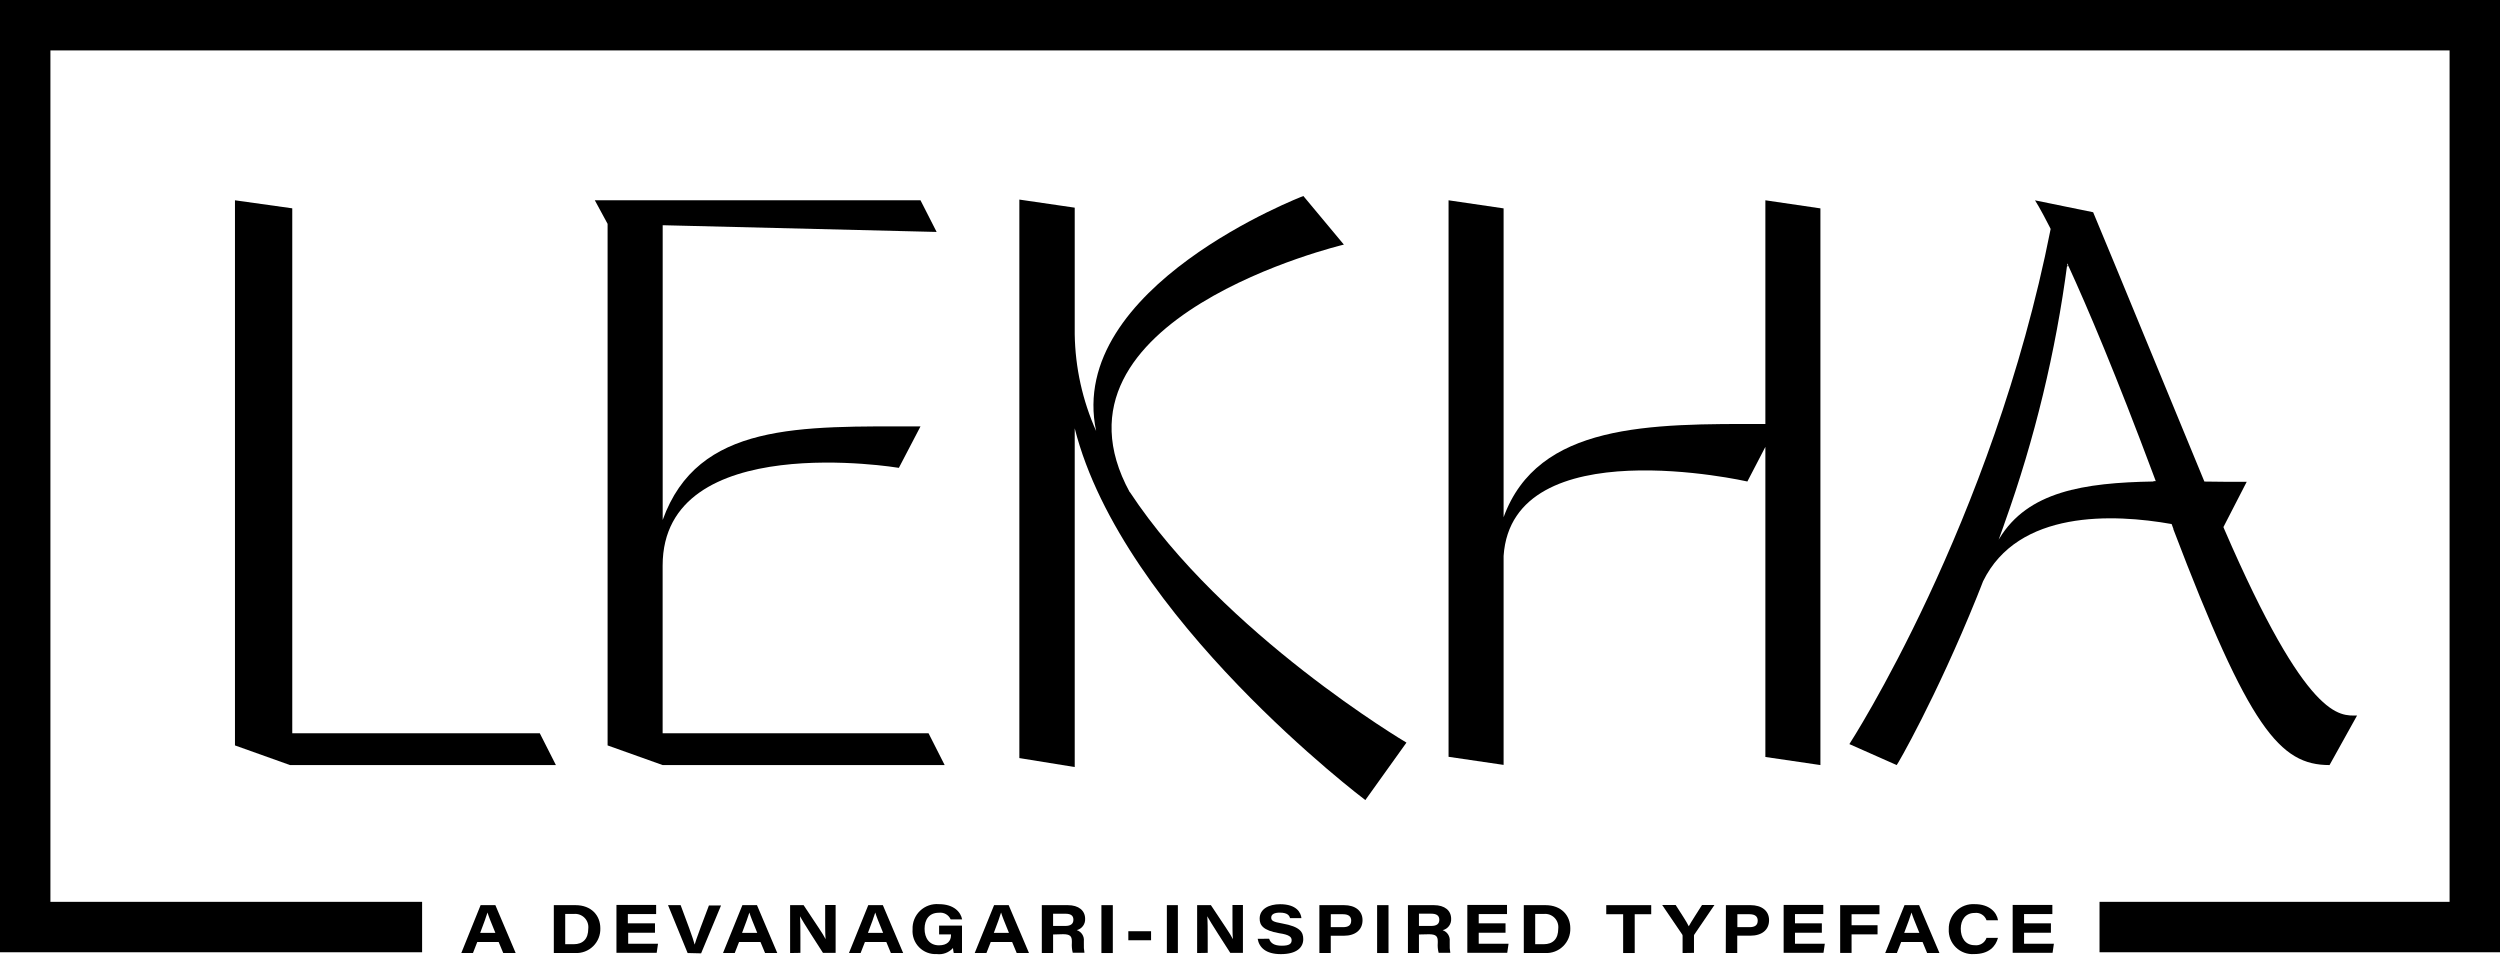
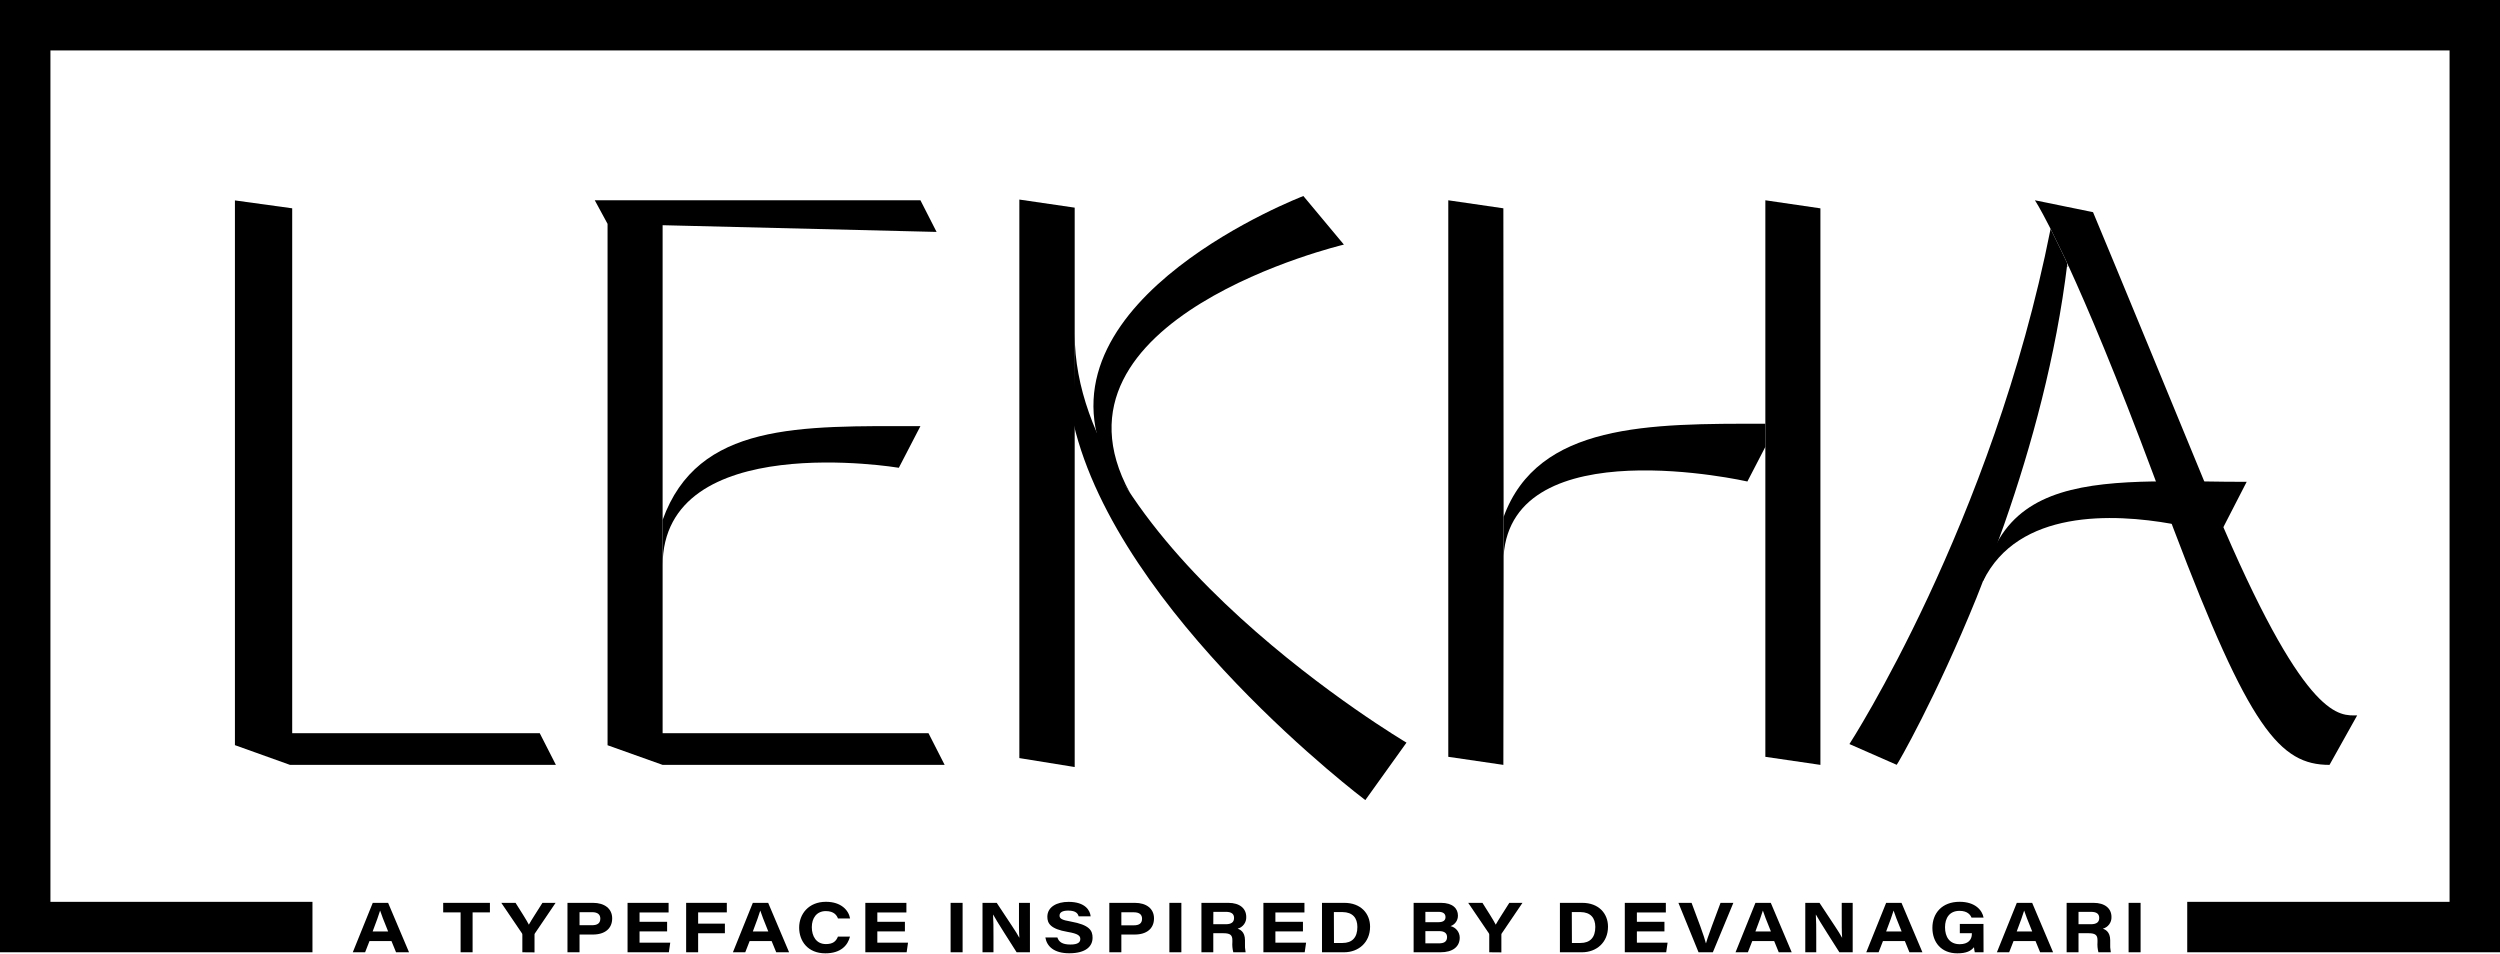
- <svg xmlns="http://www.w3.org/2000/svg" viewBox="0 0 454.21 173.34">
+ <svg xmlns="http://www.w3.org/2000/svg" viewBox="0 0 1140.14 434.77">
  <defs>
-     <style>.abe001c6-136d-4a12-988e-29451bfb5be6{fill:none;stroke:#000;stroke-miterlimit:10;}</style>
+     <style>.a97fea8e-d2d1-469e-a72e-81dab034e543{fill:none;stroke:#000;stroke-miterlimit:10;}</style>
  </defs>
-   <g id="ac3d22f7-6f09-4291-a212-8f8cc2064719" data-name="Layer 2">
-     <g id="e2d602c0-29df-41a5-8258-69b4ef37ce10" data-name="Layer 1">
-       <path d="M98.07,133.22,101,139H52.69l-10-3.57v-2.18h0V36.39l10.41,1.46v95.37Z" />
-       <path d="M255.53,134.92l-7.47,10.44s-44.12-33.2-52.8-67.54v61.54l-10.06-1.63V36.26l10.06,1.47v23a44.77,44.77,0,0,0,3.89,17.58c-5.52-26.2,37.65-42.7,37.65-42.7l7.36,8.83s-56.2,13.32-38.9,45l0-.06C222.33,115.3,255.53,134.92,255.53,134.92Z" />
-       <path d="M171.63,139H120.39l-10-3.57V40.67l-2.32-4.28h59.17l2.93,5.75-49.77-1.22V94.47c6.39-17.8,24.94-17,46.84-17L163.31,85s-42.92-7.17-42.92,17.77v30.45H168.7Z" />
-       <path d="M330.74,37.86V139l-10-1.47V81.19l-3.27,6.29S274.75,77.77,273.18,101v3.09c0,11.47,0,23.07,0,34.88l-10-1.47V36.39l10,1.47c0,18,0,35.92,0,54.11v2c6.23-17.09,26.47-17,47.56-16.93V36.39Z" />
-       <path class="abe001c6-136d-4a12-988e-29451bfb5be6" d="M375.81,48.34a.3.3,0,0,1,0-.08" />
-       <path d="M404.11,96.13l-.15-.37h0l4.23-8.22c-2.62,0-5.19,0-7.69-.05h0c-16.72-40.63-20.21-48.93-20.21-48.93l-10.56-2.16s.87,1.31,2.68,4.87l.16.33C362,95.12,336,135.19,336,135.19L344.6,139c.09,0,7.11-12.12,14.57-30.55v0l.37-.94.16-.39a1049757965793.5,1049757965793.5,0,0,0,.16-.42l.43-1.09v0c6.36-13,23.67-12.28,34.26-10.4h0l.32.87,0,.09C408.66,132.38,414.21,139,423.24,139l5-9C425.13,130,419.27,131.18,404.11,96.13Zm-12.85-8.65c-12.71.22-22.83,1.83-28,10.35l-.09.15a.56.56,0,0,0-.05.08l0,0,.86-2.38c.08-.22.16-.44.23-.67a227.78,227.78,0,0,0,11.4-47.17c0,.1.09.2.14.29l0,.08c3.53,7.68,8.68,19.82,15.61,38.38l.31.83h-.43Z" />
-       <polygon points="454.21 173.01 381.45 173.01 381.45 163.85 445.05 163.85 445.05 9.16 9.16 9.16 9.16 163.85 76.69 163.85 76.69 173.01 0 173.01 0 0 454.21 0 454.21 173.01" />
-       <path d="M86.71,171.15l-.78,2H83.81l3.51-8.7H90l3.69,8.7H91.43l-.83-2ZM90,169.49c-.82-2-1.22-3-1.43-3.7h0c-.2.64-.67,2-1.33,3.7Z" />
-       <path d="M100.62,164.45h3.92c2.93,0,4.53,1.9,4.53,4.2a4.35,4.35,0,0,1-4.57,4.5h-3.88Zm2.07,7.1h1.53c1.73,0,2.66-1,2.66-2.84a2.4,2.4,0,0,0-2.63-2.66h-1.56Z" />
-       <path d="M119,169.46h-4.87v2h5.42l-.24,1.65H112v-8.7h7.21v1.66h-5.14v1.69H119Z" />
-       <path d="M124.93,173.15l-3.56-8.7h2.29l1.55,4.17c.59,1.58.83,2.42,1,3h0c.14-.5.27-.9,1.08-3.11l1.51-4H131l-3.62,8.7Z" />
-       <path d="M134.27,171.15l-.78,2h-2.13l3.52-8.7h2.65l3.69,8.7H139l-.83-2Zm3.31-1.66c-.82-2-1.22-3-1.43-3.7h0c-.2.64-.67,2-1.33,3.7Z" />
-       <path d="M143.55,173.15v-8.7H146c2.42,3.68,3.49,5.15,4,6.18h0c-.09-.92-.08-2.54-.08-4v-2.21h1.9v8.7h-2.3c-.84-1.31-3.66-5.66-4.18-6.65h0c.08,1.07.08,2.31.08,3.85v2.8Z" />
-       <path d="M157.14,171.15l-.78,2h-2.12l3.51-8.7h2.65l3.69,8.7h-2.23l-.83-2Zm3.31-1.66c-.82-2-1.22-3-1.43-3.7h0c-.2.64-.67,2-1.33,3.7Z" />
-       <path d="M174.78,173.15h-1.5a7.08,7.08,0,0,1-.14-.91,3.36,3.36,0,0,1-2.95,1.1,4.17,4.17,0,0,1-4.39-4.49,4.41,4.41,0,0,1,4.78-4.58c2.78,0,4,1.5,4.22,2.77h-2.08a2.05,2.05,0,0,0-2.14-1.21c-1.8,0-2.6,1.28-2.6,2.92s.83,3,2.62,3c1.49,0,2.18-.77,2.18-1.84v-.15h-2.16v-1.59h4.16Z" />
-       <path d="M180,171.15l-.78,2h-2.13l3.52-8.7h2.65l3.69,8.7h-2.23l-.83-2Zm3.31-1.66c-.82-2-1.22-3-1.43-3.7h0c-.19.64-.66,2-1.32,3.7Z" />
-       <path d="M191.33,169.78v3.37h-2.05v-8.7H194c2,0,3.15,1,3.15,2.48a2,2,0,0,1-1.52,2.06,1.89,1.89,0,0,1,1.29,2v.43a7.09,7.09,0,0,0,.11,1.68H194.9a5.68,5.68,0,0,1-.16-1.81v-.29c0-.9-.33-1.27-1.61-1.27Zm0-1.55h2.2c1,0,1.49-.38,1.49-1.13s-.46-1.09-1.47-1.09h-2.22Z" />
-       <path d="M202.18,164.45v8.7h-2.07v-8.7Z" />
-       <path d="M209.13,169.19v1.64H205v-1.64Z" />
-       <path d="M214,164.45v8.7H212v-8.7Z" />
-       <path d="M217.5,173.15v-8.7H220c2.42,3.68,3.49,5.15,4,6.18h0c-.09-.92-.08-2.54-.08-4v-2.21h1.9v8.7h-2.3c-.84-1.31-3.66-5.66-4.18-6.65h0c.08,1.07.08,2.31.08,3.85v2.8Z" />
-       <path d="M230.58,170.55c.25.77.86,1.27,2.32,1.27s1.77-.43,1.77-1-.4-1-2.26-1.27c-3-.52-3.55-1.49-3.55-2.66,0-1.73,1.66-2.61,3.71-2.61,3,0,3.78,1.53,3.88,2.53h-2.07c-.12-.44-.42-1-1.87-1-1,0-1.55.32-1.55.9s.36.78,2,1.07c3.3.59,3.82,1.59,3.82,2.85,0,1.5-1.18,2.72-4.08,2.72-2.71,0-3.94-1.21-4.2-2.78Z" />
-       <path d="M239.71,164.45h4.48c2,0,3.36,1,3.36,2.73s-1.27,2.83-3.39,2.83h-2.38v3.14h-2.07Zm2.07,4H244c.91,0,1.49-.3,1.49-1.19,0-.72-.44-1.16-1.49-1.16h-2.21Z" />
-       <path d="M252.27,164.45v8.7H250.2v-8.7Z" />
-       <path d="M257.8,169.78v3.37h-2v-8.7h4.71c2,0,3.14,1,3.14,2.48A2,2,0,0,1,262.1,169a1.9,1.9,0,0,1,1.29,2v.43a7.09,7.09,0,0,0,.11,1.68h-2.12a5.4,5.4,0,0,1-.16-1.81v-.29c0-.9-.33-1.27-1.62-1.27Zm0-1.55H260c1.05,0,1.5-.38,1.5-1.13S261,166,260,166H257.8Z" />
-       <path d="M273.53,169.46h-4.87v2h5.42l-.24,1.65h-7.25v-8.7h7.21v1.66h-5.14v1.69h4.87Z" />
-       <path d="M276.85,164.45h3.92c2.93,0,4.53,1.9,4.53,4.2a4.35,4.35,0,0,1-4.57,4.5h-3.88Zm2.07,7.1h1.53c1.73,0,2.66-1,2.66-2.84a2.4,2.4,0,0,0-2.63-2.66h-1.56Z" />
-       <path d="M294.9,166.1h-3.07v-1.65H300v1.65H297v7.05H294.9Z" />
-       <path d="M305.7,173.15V170a.43.43,0,0,0-.11-.28l-3.6-5.3h2.45c.87,1.37,2,3.05,2.38,3.87.44-.81,1.55-2.5,2.41-3.87h2.26l-3.67,5.39a.38.38,0,0,0-.05.22v3.09Z" />
-       <path d="M313.57,164.45h4.48c2,0,3.36,1,3.36,2.73S320.15,170,318,170h-2.37v3.14h-2.08Zm2.08,4h2.21c.91,0,1.49-.3,1.49-1.19,0-.72-.45-1.16-1.49-1.16h-2.21Z" />
-       <path d="M331,169.46h-4.88v2h5.42l-.24,1.65h-7.24v-8.7h7.2v1.66h-5.14v1.69H331Z" />
-       <path d="M334.33,164.45h7.14v1.65H336.4v2h4.72v1.66H336.4v3.37h-2.07Z" />
-       <path d="M345.41,171.15l-.78,2h-2.12l3.51-8.7h2.65l3.7,8.7h-2.24l-.83-2Zm3.31-1.66c-.82-2-1.22-3-1.43-3.7h0c-.2.64-.66,2-1.33,3.7Z" />
-       <path d="M363,170.4c-.41,1.53-1.62,2.94-4.33,2.94a4.31,4.31,0,0,1-4.61-4.53,4.44,4.44,0,0,1,4.72-4.54c2.65,0,4,1.47,4.23,2.93h-2.09a2,2,0,0,0-2.17-1.33c-1.64,0-2.51,1.25-2.51,2.86s.8,3,2.53,3a2,2,0,0,0,2.15-1.34Z" />
-       <path d="M372.62,169.46h-4.88v2h5.42l-.24,1.65h-7.25v-8.7h7.21v1.66h-5.14v1.69h4.88Z" />
+   <g id="e838ea07-4028-42a9-90b8-69e587b2642b" data-name="Layer 2">
+     <g id="aa45218f-f58b-49af-a906-7dc78a5508ae" data-name="Layer 1">
+       <path d="M1075,326.26l-12.61,22.57c-22.66,0-36.59-16.53-71.08-107.54l-.09-.23-8-21.49-.78-2.09c-17.38-46.6-30.31-77.06-39.17-96.35l-.09-.19c-1.66-3.74-5-10.41-8-16.55-.14-.28-.28-.55-.41-.83-4.55-8.94-6.73-12.22-6.73-12.22l26.5,5.42s8.77,20.83,50.75,122.85h0l8.68,20.75.39.93C1052.42,329.28,1067.15,326.26,1075,326.26Z" />
+       <path d="M943.16,120.94c-.12-.24-.23-.49-.34-.73-5.1,42.17-16.28,83.1-28.61,118.41-.2.56-.4,1.11-.59,1.67-4.1,11.43-8.08,21.77-10.29,27.39l-.21.53c-.07.17-.14.34-.2.51l-.39,1c-.53,1.34-.86,2.17-.94,2.36l0,.05C882.84,318.37,865.23,348.8,865,348.8l-21.56-9.47s65.15-100.57,91.74-234.94C938.2,110.53,941.5,117.2,943.16,120.94Z" />
+       <path d="M246.16,334.39l7.36,14.44H132.26l-25.12-9V334.4h0v-243L133.26,95V334.39Z" />
+       <polygon points="490.12 94.7 490.12 349.81 464.88 345.73 464.88 91.01 490.12 94.7" />
+       <path d="M515.23,224.61l-11.66-16.39C473.14,135.74,594.41,89.4,594.41,89.4l18.48,22.15S471.81,145,515.23,224.61Z" />
+       <path d="M490.13,152.43c0,96.84,151.31,186.25,151.31,186.25l-18.78,26.21S510,280.13,489.58,193.14Z" />
+       <path d="M419.77,194.33l-9.85,19s-107.73-18-107.73,44.6V237.14C318.24,192.45,364.79,194.33,419.77,194.33Z" />
+       <polygon points="430.81 348.83 302.19 348.83 277.08 339.87 277.08 102.09 271.25 91.34 419.77 91.34 427.13 105.77 302.19 102.71 302.19 334.39 423.45 334.39 430.81 348.83" />
+       <polygon points="830.21 95.02 830.21 348.83 805.1 345.15 805.1 91.34 830.21 95.02" />
+       <path d="M805.1,193.25v10.54l-8.19,15.8s-107.24-24.38-111.18,33.93V235.76C701.37,192.86,752.17,193.18,805.1,193.25Z" />
+       <path d="M685.73,230.85v30.43c0,28.79-.05,57.91-.11,87.55l-25.12-3.68V91.34L685.62,95C685.66,140.17,685.72,185.19,685.73,230.85Z" />
+       <path class="a97fea8e-d2d1-469e-a72e-81dab034e543" d="M943.33,121.33a1.19,1.19,0,0,1-.08-.2" />
+       <path d="M1024.61,219.74,1014,240.37l-23.6-1.48c-26.57-4.72-70-6.66-86,26.1-1.49-4.42,4.39-14.35,7.13-18.86l.12-.2c.07-.13.15-.25.22-.37,12.94-21.38,38.33-25.43,70.23-26h23.18s0,0,0,0C1011.58,219.67,1018,219.74,1024.61,219.74Z" />
+       <polygon points="1140.14 434.29 997.5 434.29 997.5 411.29 1117.14 411.29 1117.14 23 23 23 23 411.29 142.5 411.29 142.5 434.29 0 434.29 0 0 1140.14 0 1140.14 434.29" />
+       <path d="M168.51,429.17l-2,5.12h-5.62L170,411.75h7l9.54,22.54h-5.92l-2.09-5.12Zm8.5-4.38c-2.1-5.17-3.12-7.8-3.66-9.52h0c-.51,1.68-1.7,5.11-3.4,9.52Z" />
+       <path d="M210.06,416.1h-7.94v-4.35h21.31v4.35h-7.9v18.19h-5.47Z" />
+       <path d="M238.22,434.29v-8.07a1.12,1.12,0,0,0-.28-.73l-9.32-13.74h6.5c2.21,3.53,5,7.82,6.07,9.95,1.15-2.11,4-6.42,6.19-9.95h6l-9.48,14a.9.9,0,0,0-.13.59v8Z" />
+       <path d="M258.8,411.75h11.66c5.24,0,8.73,2.65,8.73,7.08,0,4.61-3.28,7.37-8.81,7.37H264.3v8.09h-5.5Zm5.5,10.2H270c2.31,0,3.78-.79,3.78-3,0-1.82-1.13-2.95-3.78-2.95H264.3Z" />
+       <path d="M304.24,424.78H291.67v5.13h14l-.63,4.38H286.2V411.75h18.72v4.38H291.67v4.27h12.57Z" />
+       <path d="M312.92,411.75h18.55v4.35H318.39v5.13h12.2v4.38h-12.2v8.68h-5.47Z" />
+       <path d="M341.88,429.17l-2,5.12h-5.63l9.08-22.54h7l9.54,22.54H354l-2.1-5.12Zm8.5-4.38c-2.09-5.17-3.11-7.8-3.65-9.52h0c-.5,1.68-1.7,5.11-3.39,9.52Z" />
+       <path d="M387.65,427.13c-1,4-4.18,7.64-11.25,7.64-8,0-11.94-5.58-11.94-11.73s4.28-11.77,12.23-11.77c6.9,0,10.35,3.84,11,7.61h-5.53c-.47-1.29-1.68-3.37-5.53-3.37-4.21,0-6.4,3.21-6.4,7.32s2,7.72,6.43,7.72c3.21,0,4.62-1.24,5.49-3.42Z" />
+       <path d="M412.69,424.78H400.11v5.13h14l-.63,4.38H394.64V411.75h18.73v4.38H400.11v4.27h12.58Z" />
+       <path d="M439,411.75v22.54h-5.47V411.75Z" />
+       <path d="M448.08,434.29V411.75h6.48c6.33,9.66,8.86,13.18,10.27,15.86h.06c-.22-2.37-.18-6.59-.18-10.29v-5.57h5v22.54h-6.07c-2.13-3.36-9.34-14.56-10.68-17.14h-.07c.19,2.79.19,6,.19,10v7.15Z" />
+       <path d="M482.22,427.53c.65,2,2.2,3.23,5.94,3.23,3.5,0,4.52-1.07,4.52-2.53s-1-2.43-5.79-3.23c-7.82-1.34-9.24-3.88-9.24-6.9,0-4.5,4.33-6.8,9.66-6.8,7.73,0,9.83,4,10.09,6.59h-5.48c-.32-1.11-1.07-2.61-4.78-2.61-2.61,0-3.93.83-3.93,2.29,0,1.3.93,2,5.16,2.71,8.56,1.54,9.9,4.13,9.9,7.39,0,3.91-3.06,7.07-10.62,7.07-7,0-10.23-3.15-10.91-7.21Z" />
+       <path d="M505.91,411.75h11.66c5.24,0,8.72,2.65,8.72,7.08,0,4.61-3.28,7.37-8.81,7.37H511.4v8.09h-5.49ZM511.4,422h5.66c2.31,0,3.78-.79,3.78-3,0-1.82-1.12-2.95-3.78-2.95H511.4Z" />
+       <path d="M538.77,411.75v22.54H533.3V411.75Z" />
+       <path d="M553.33,425.6v8.69h-5.41V411.75h12.27c5.2,0,8.17,2.56,8.17,6.44a5.28,5.28,0,0,1-3.92,5.33c.92.36,3.34,1.25,3.34,5.29v1.13a18,18,0,0,0,.29,4.35h-5.62a14.63,14.63,0,0,1-.42-4.72v-.74c0-2.28-.83-3.23-4.12-3.23Zm0-4.1H559c2.65,0,3.8-1,3.8-2.86s-1.18-2.79-3.76-2.79h-5.68Z" />
+       <path d="M594.22,424.78H581.65v5.13h14l-.63,4.38H576.18V411.75H594.9v4.38H581.65v4.27h12.57Z" />
+       <path d="M602.9,411.75h10.18c7.6,0,11.75,4.93,11.75,10.87,0,7.22-5.3,11.67-11.86,11.67H602.9Zm5.47,18.3h3.88c4.41,0,6.79-2.49,6.79-7.28,0-4.17-2.18-6.75-6.72-6.81h-4Z" />
+       <path d="M644.69,411.75h12.47c5.39,0,7.74,2.62,7.74,5.8a5,5,0,0,1-3.36,4.81,5.43,5.43,0,0,1,4.18,5.22c0,4.23-3.24,6.71-8.76,6.71H644.69ZM656,420.57c2.45,0,3.23-1,3.23-2.33,0-1.7-1.3-2.39-3.18-2.39h-6v4.72Zm-5.95,9.65h6.18c2.11,0,3.71-.62,3.71-2.85,0-1.8-1.23-2.73-3.61-2.73h-6.28Z" />
+       <path d="M679.18,434.29v-8.07a1.17,1.17,0,0,0-.28-.73l-9.32-13.74h6.5c2.21,3.53,5,7.82,6.06,9.95,1.15-2.11,4-6.42,6.19-9.95h6l-9.49,14a.9.9,0,0,0-.13.59v8Z" />
+       <path d="M711.41,411.75h10.18c7.6,0,11.75,4.93,11.75,10.87,0,7.22-5.3,11.67-11.86,11.67H711.41Zm5.47,18.3h3.88c4.41,0,6.79-2.49,6.79-7.28,0-4.17-2.18-6.75-6.72-6.81h-4Z" />
+       <path d="M759.08,424.78H746.51v5.13h14l-.63,4.38H741V411.75h18.72v4.38H746.51v4.27h12.57Z" />
+       <path d="M774.63,434.29l-9.18-22.54h6l4,10.73c1.5,4.06,2.14,6.24,2.53,7.68h.06c.35-1.31.67-2.26,2.78-8.09l3.84-10.32h5.85l-9.35,22.54Z" />
+       <path d="M799.13,429.17l-2,5.12h-5.63l9.08-22.54h7l9.54,22.54h-5.91l-2.09-5.12Zm8.5-4.38c-2.1-5.17-3.12-7.8-3.66-9.52h0c-.51,1.68-1.7,5.11-3.4,9.52Z" />
+       <path d="M823.31,434.29V411.75h6.48c6.33,9.66,8.85,13.18,10.27,15.86h.06c-.22-2.37-.19-6.59-.19-10.29v-5.57h5v22.54h-6.07c-2.12-3.36-9.33-14.56-10.67-17.14h-.07c.19,2.79.19,6,.19,10v7.15Z" />
+       <path d="M858.74,429.17l-2,5.12h-5.62l9.07-22.54h7l9.54,22.54h-5.92l-2.09-5.12Zm8.5-4.38c-2.1-5.17-3.12-7.8-3.66-9.52h0c-.5,1.68-1.7,5.11-3.39,9.52Z" />
+       <path d="M904.61,434.29h-4a18.6,18.6,0,0,1-.36-2.31c-1.43,1.7-3.37,2.79-7.6,2.79-7.3,0-11.37-5-11.37-11.62s4.33-11.88,12.39-11.88c7.23,0,10.35,3.93,10.95,7.21h-5.51c-.44-1.14-1.74-3.08-5.45-3.08-4.61,0-6.62,3.29-6.62,7.48,0,4.42,2.09,7.73,6.69,7.73,3.81,0,5.55-2,5.55-4.67v-.36h-5.49v-4.21h10.78Z" />
+       <path d="M918.29,429.17l-2,5.12H910.7l9.08-22.54h7l9.54,22.54h-5.91l-2.1-5.12Zm8.5-4.38c-2.09-5.17-3.12-7.8-3.66-9.52h0c-.5,1.68-1.7,5.11-3.39,9.52Z" />
+       <path d="M947.92,425.6v8.69H942.5V411.75h12.28c5.19,0,8.17,2.56,8.17,6.44a5.28,5.28,0,0,1-3.92,5.33c.92.36,3.34,1.25,3.34,5.29v1.13a18.57,18.57,0,0,0,.28,4.35H957a14.34,14.34,0,0,1-.42-4.72v-.74c0-2.28-.84-3.23-4.12-3.23Zm0-4.1h5.63c2.66,0,3.81-1,3.81-2.86s-1.18-2.79-3.76-2.79h-5.68Z" />
+       <path d="M976.23,411.75v22.54h-5.47V411.75Z" />
    </g>
  </g>
</svg>
